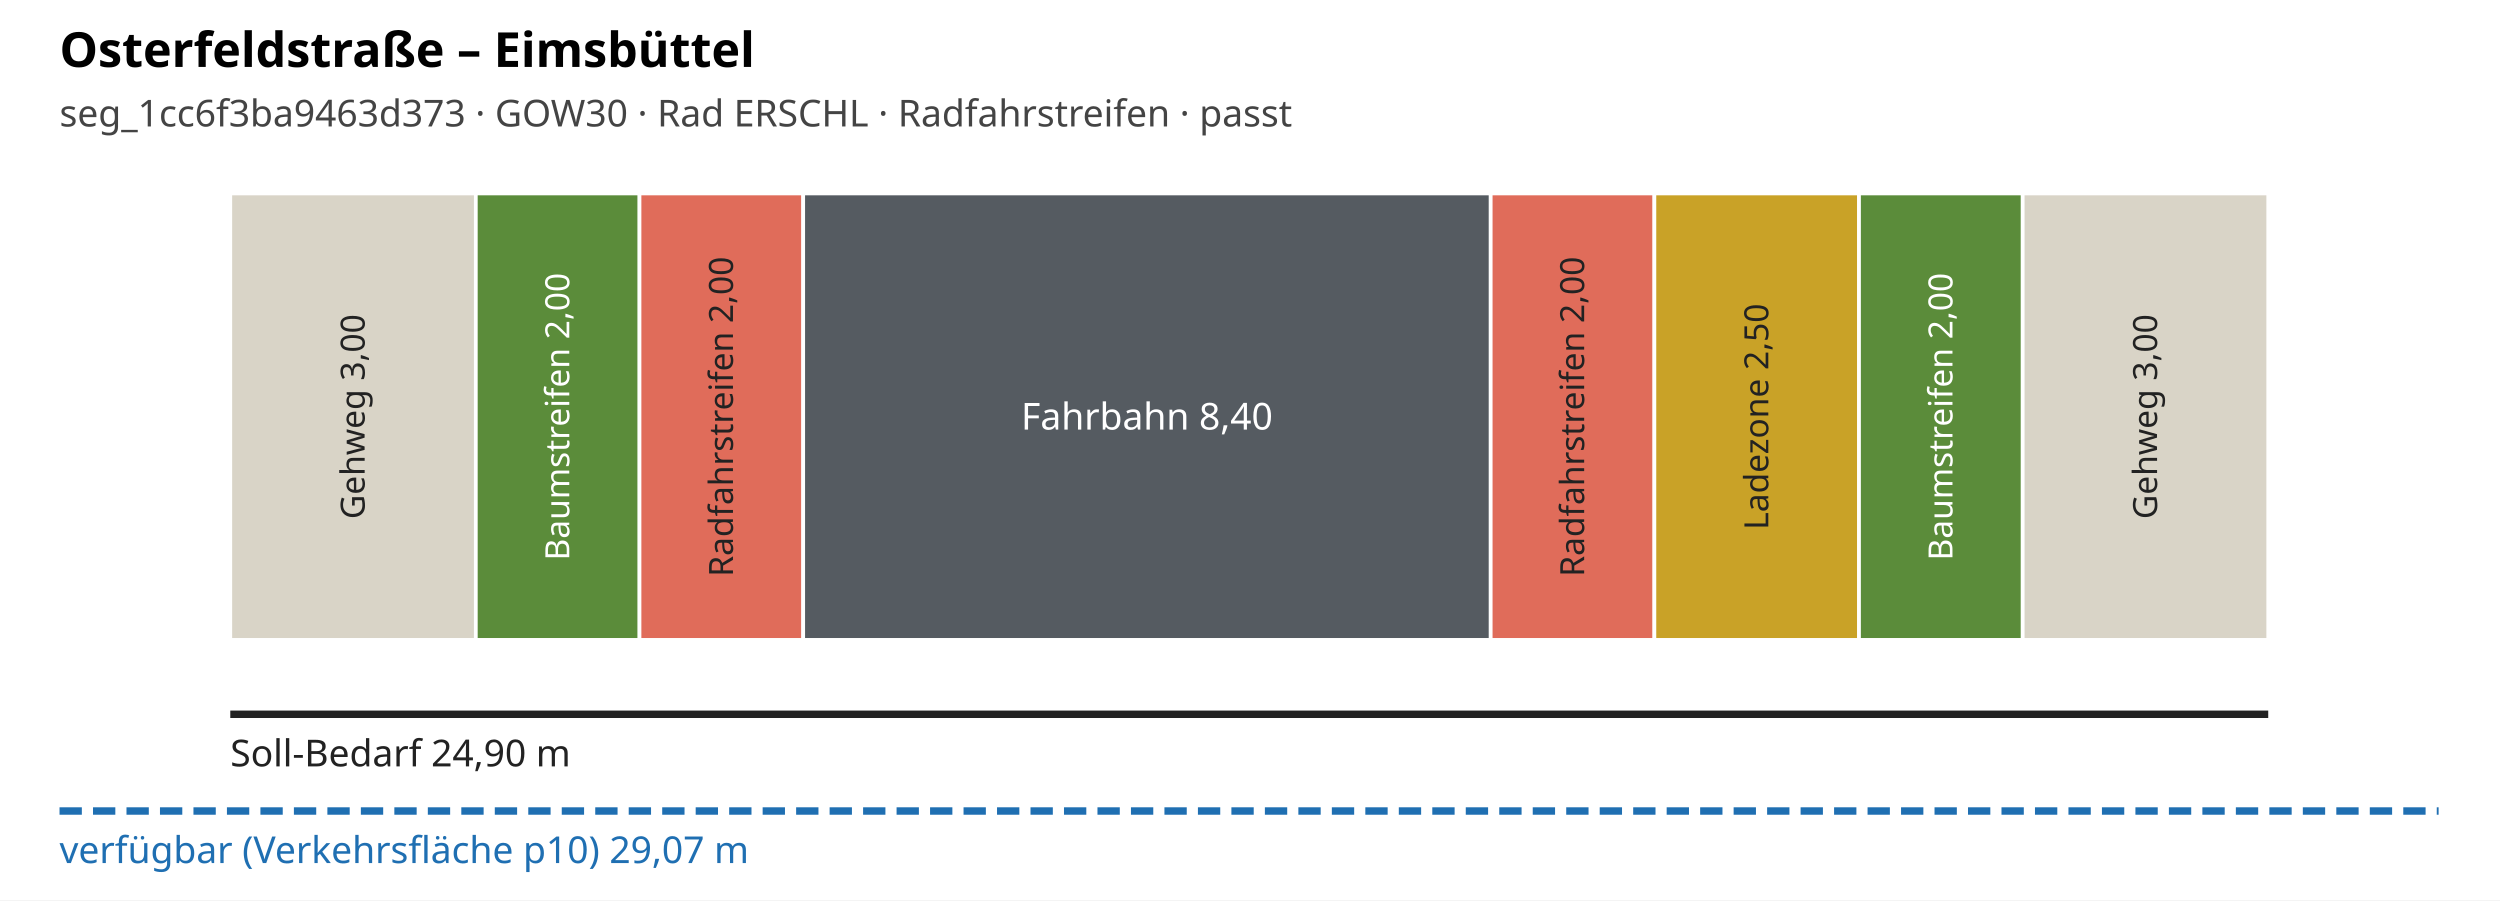
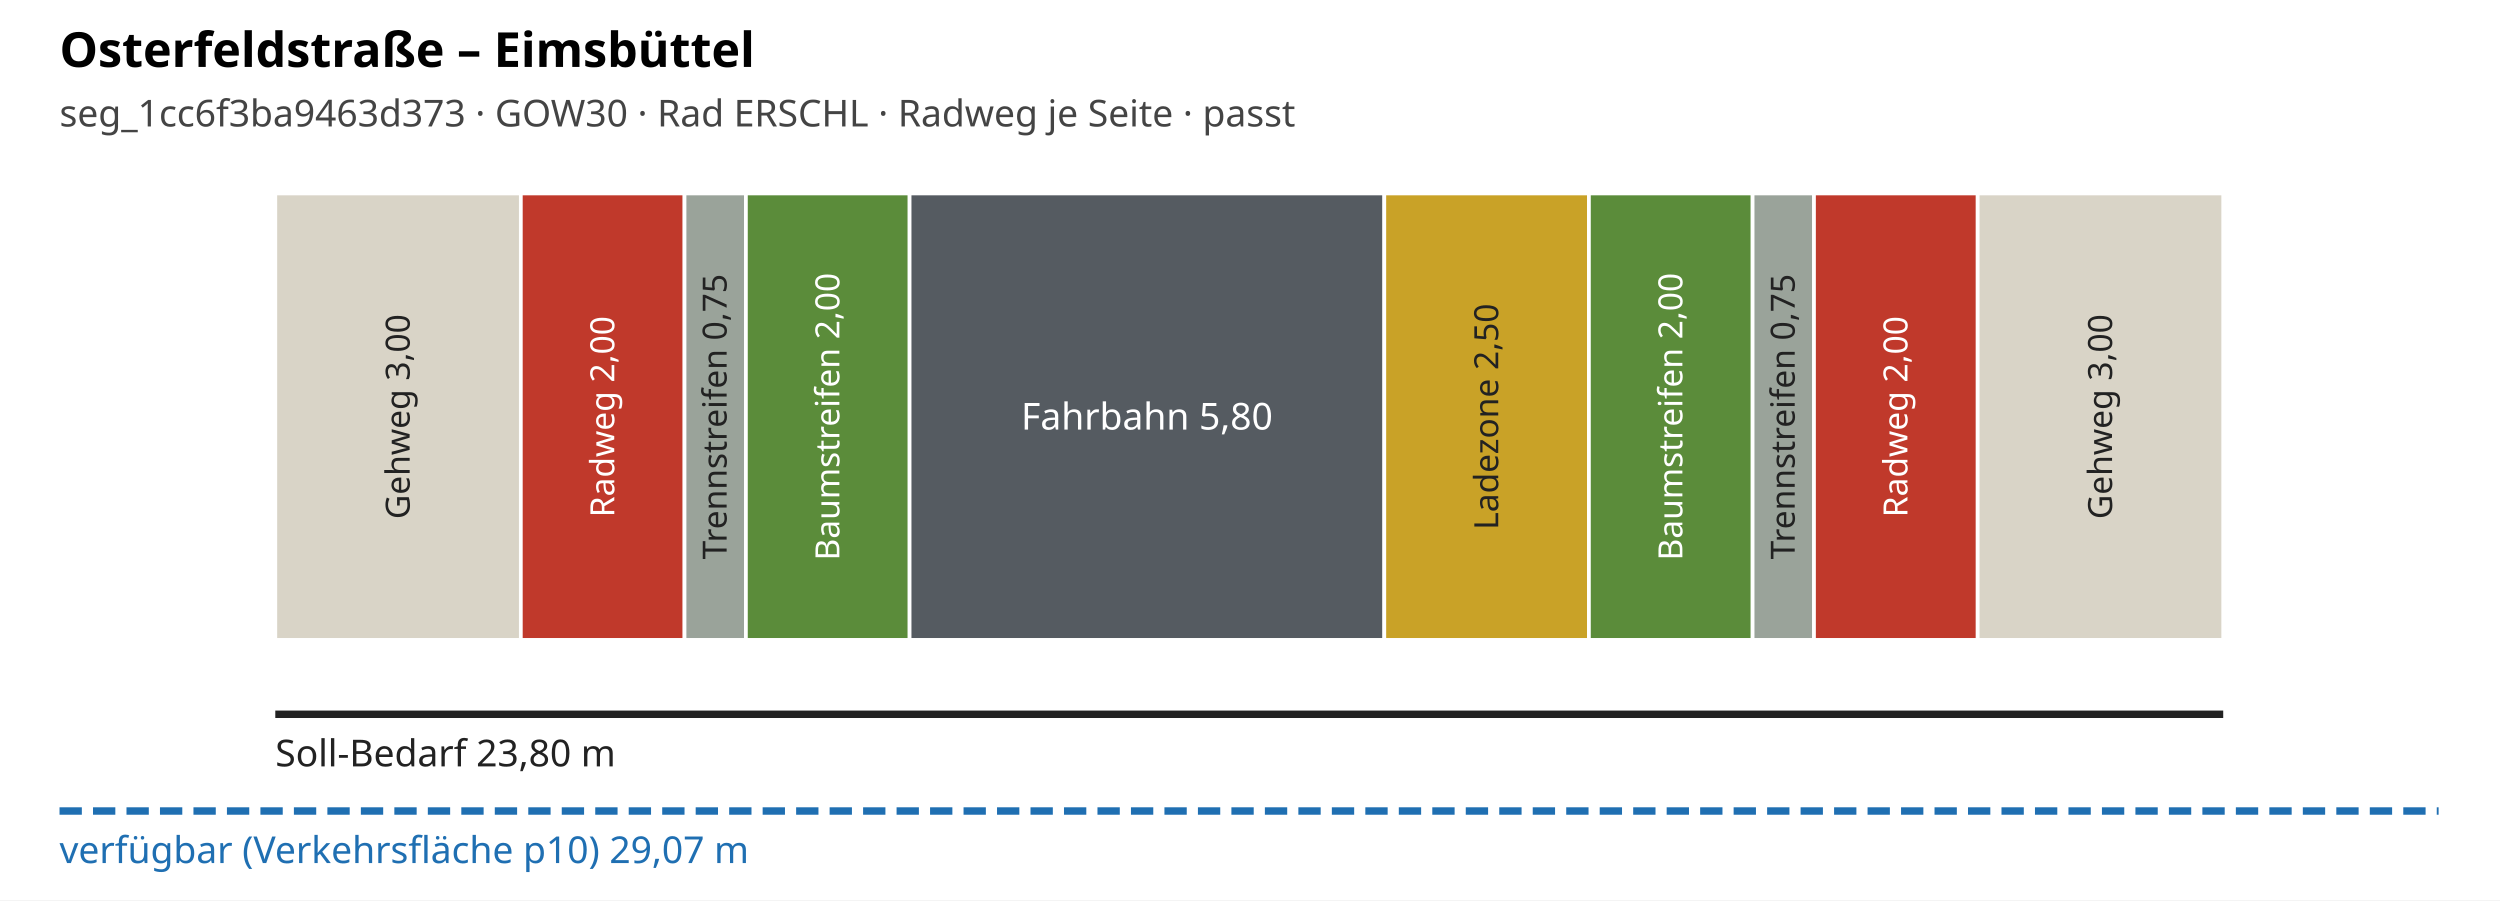
<svg xmlns="http://www.w3.org/2000/svg" width="672" height="242" viewBox="0 0 672 242" font-family="sans-serif" font-size="10">
  <rect x="0" y="0" width="672" height="242" fill="#ffffff" />
  <text x="16.0" y="18" font-size="13" font-weight="bold">Osterfeldstraße – Eimsbüttel</text>
-   <text x="16.0" y="34" fill="#444">seg_1cc6f3ba9463d373 · GOW30 · Rad ERSCHL · Radfahrstreifen · passt</text>
-   <rect x="61.9" y="52.0" width="66.0" height="120.0" fill="#d9d4c7" stroke="#ffffff" stroke-width="1" data-element="sidewalk" data-width-m="3.00" />
-   <text transform="translate(94.9,112.0) rotate(-90)" text-anchor="middle" dominant-baseline="middle" fill="#222" font-size="9">Gehweg 3,00</text>
-   <rect x="127.9" y="52.0" width="44.0" height="120.0" fill="#5b8c3a" stroke="#ffffff" stroke-width="1" data-element="tree_strip" data-width-m="2.00" />
-   <text transform="translate(149.9,112.0) rotate(-90)" text-anchor="middle" dominant-baseline="middle" fill="#ffffff" font-size="9">Baumstreifen 2,00</text>
-   <rect x="171.9" y="52.0" width="44.0" height="120.0" fill="#e06c5a" stroke="#ffffff" stroke-width="1" data-element="cycle_lane" data-width-m="2.00" />
-   <text transform="translate(193.9,112.0) rotate(-90)" text-anchor="middle" dominant-baseline="middle" fill="#222" font-size="9">Radfahrstreifen 2,00</text>
-   <rect x="215.9" y="52.0" width="184.8" height="120.0" fill="#555b61" stroke="#ffffff" stroke-width="1" data-element="carriageway" data-width-m="8.40" />
-   <text x="308.3" y="112.0" text-anchor="middle" dominant-baseline="middle" fill="#ffffff">Fahrbahn 8,40</text>
-   <rect x="400.7" y="52.0" width="44.0" height="120.0" fill="#e06c5a" stroke="#ffffff" stroke-width="1" data-element="cycle_lane" data-width-m="2.00" />
-   <text transform="translate(422.7,112.0) rotate(-90)" text-anchor="middle" dominant-baseline="middle" fill="#222" font-size="9">Radfahrstreifen 2,00</text>
-   <rect x="444.7" y="52.0" width="55.0" height="120.0" fill="#c9a227" stroke="#ffffff" stroke-width="1" data-element="loading_zone" data-width-m="2.50" />
-   <text transform="translate(472.2,112.0) rotate(-90)" text-anchor="middle" dominant-baseline="middle" fill="#222" font-size="9">Ladezone 2,50</text>
-   <rect x="499.7" y="52.0" width="44.0" height="120.0" fill="#5b8c3a" stroke="#ffffff" stroke-width="1" data-element="tree_strip" data-width-m="2.00" />
-   <text transform="translate(521.7,112.0) rotate(-90)" text-anchor="middle" dominant-baseline="middle" fill="#ffffff" font-size="9">Baumstreifen 2,00</text>
-   <rect x="543.7" y="52.0" width="66.0" height="120.0" fill="#d9d4c7" stroke="#ffffff" stroke-width="1" data-element="sidewalk" data-width-m="3.00" />
-   <text transform="translate(576.7,112.0) rotate(-90)" text-anchor="middle" dominant-baseline="middle" fill="#222" font-size="9">Gehweg 3,00</text>
-   <text x="61.9" y="206.0" fill="#222">Soll-Bedarf 24,90 m</text>
-   <line x1="61.9" y1="192.0" x2="609.7" y2="192.0" stroke="#222" stroke-width="2" />
+   <text x="16.0" y="34" fill="#444">seg_1cc6f3ba9463d373 · GOW30 · Rad ERSCHL · Radweg je Seite · passt</text>
+   <rect x="74.0" y="52.0" width="66.0" height="120.0" fill="#d9d4c7" stroke="#ffffff" stroke-width="1" data-element="sidewalk" data-width-m="3.00" />
+   <text transform="translate(107.0,112.0) rotate(-90)" text-anchor="middle" dominant-baseline="middle" fill="#222" font-size="9">Gehweg 3,00</text>
+   <rect x="140.0" y="52.0" width="44.0" height="120.0" fill="#c0392b" stroke="#ffffff" stroke-width="1" data-element="cycle_track" data-width-m="2.00" />
+   <text transform="translate(162.0,112.0) rotate(-90)" text-anchor="middle" dominant-baseline="middle" fill="#ffffff" font-size="9">Radweg 2,00</text>
+   <rect x="184.0" y="52.0" width="16.5" height="120.0" fill="#9aa39a" stroke="#ffffff" stroke-width="1" data-element="buffer_cycle_carriageway" data-width-m="0.75" />
+   <text transform="translate(192.2,112.0) rotate(-90)" text-anchor="middle" dominant-baseline="middle" fill="#222" font-size="9">Trennstreifen 0,75</text>
+   <rect x="200.5" y="52.0" width="44.0" height="120.0" fill="#5b8c3a" stroke="#ffffff" stroke-width="1" data-element="tree_strip" data-width-m="2.00" />
+   <text transform="translate(222.5,112.0) rotate(-90)" text-anchor="middle" dominant-baseline="middle" fill="#ffffff" font-size="9">Baumstreifen 2,00</text>
+   <rect x="244.5" y="52.0" width="127.6" height="120.0" fill="#555b61" stroke="#ffffff" stroke-width="1" data-element="carriageway" data-width-m="5.80" />
+   <text x="308.3" y="112.0" text-anchor="middle" dominant-baseline="middle" fill="#ffffff">Fahrbahn 5,80</text>
+   <rect x="372.1" y="52.0" width="55.0" height="120.0" fill="#c9a227" stroke="#ffffff" stroke-width="1" data-element="loading_zone" data-width-m="2.50" />
+   <text transform="translate(399.6,112.0) rotate(-90)" text-anchor="middle" dominant-baseline="middle" fill="#222" font-size="9">Ladezone 2,50</text>
+   <rect x="427.1" y="52.0" width="44.0" height="120.0" fill="#5b8c3a" stroke="#ffffff" stroke-width="1" data-element="tree_strip" data-width-m="2.00" />
+   <text transform="translate(449.1,112.0) rotate(-90)" text-anchor="middle" dominant-baseline="middle" fill="#ffffff" font-size="9">Baumstreifen 2,00</text>
+   <rect x="471.1" y="52.0" width="16.5" height="120.0" fill="#9aa39a" stroke="#ffffff" stroke-width="1" data-element="buffer_cycle_carriageway" data-width-m="0.75" />
+   <text transform="translate(479.3,112.0) rotate(-90)" text-anchor="middle" dominant-baseline="middle" fill="#222" font-size="9">Trennstreifen 0,75</text>
+   <rect x="487.6" y="52.0" width="44.0" height="120.0" fill="#c0392b" stroke="#ffffff" stroke-width="1" data-element="cycle_track" data-width-m="2.00" />
+   <text transform="translate(509.6,112.0) rotate(-90)" text-anchor="middle" dominant-baseline="middle" fill="#ffffff" font-size="9">Radweg 2,00</text>
+   <rect x="531.6" y="52.0" width="66.0" height="120.0" fill="#d9d4c7" stroke="#ffffff" stroke-width="1" data-element="sidewalk" data-width-m="3.00" />
+   <text transform="translate(564.6,112.0) rotate(-90)" text-anchor="middle" dominant-baseline="middle" fill="#222" font-size="9">Gehweg 3,00</text>
+   <text x="74.0" y="206.0" fill="#222">Soll-Bedarf 23,80 m</text>
+   <line x1="74.0" y1="192.0" x2="597.6" y2="192.0" stroke="#222" stroke-width="2" />
  <line x1="16.0" y1="218.0" x2="655.5" y2="218.0" stroke="#1f6fb2" stroke-width="2" stroke-dasharray="6 3" />
  <text x="16.0" y="232.0" fill="#1f6fb2">verfügbar (Verkehrsfläche p10) 29,07 m</text>
</svg>
